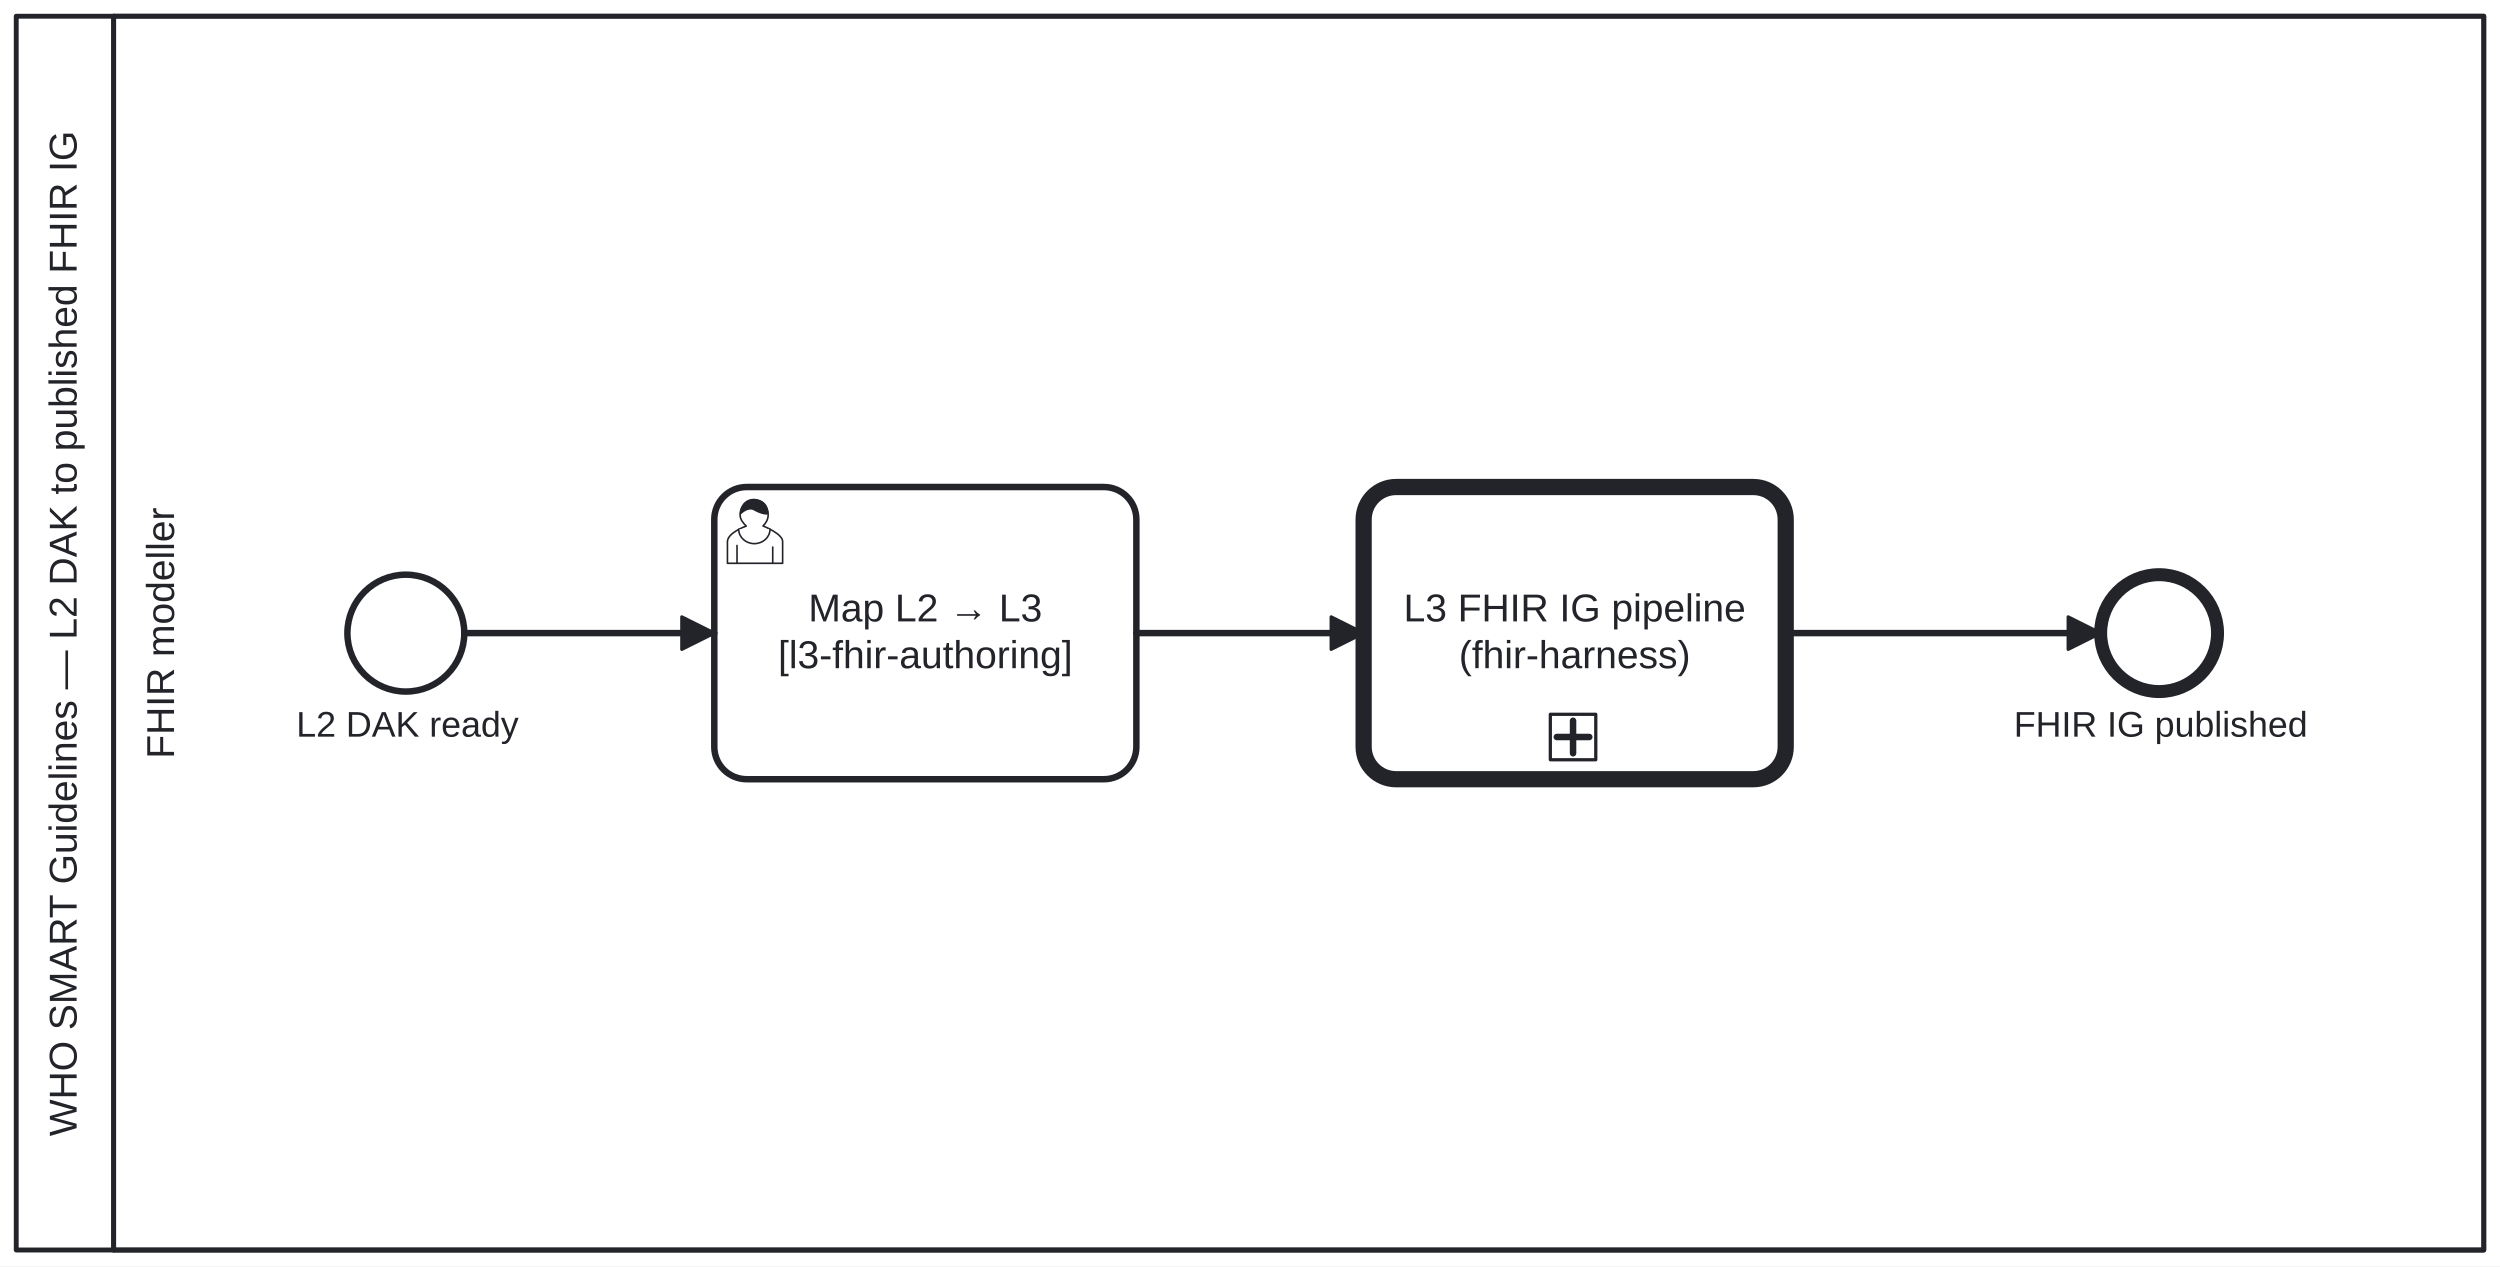
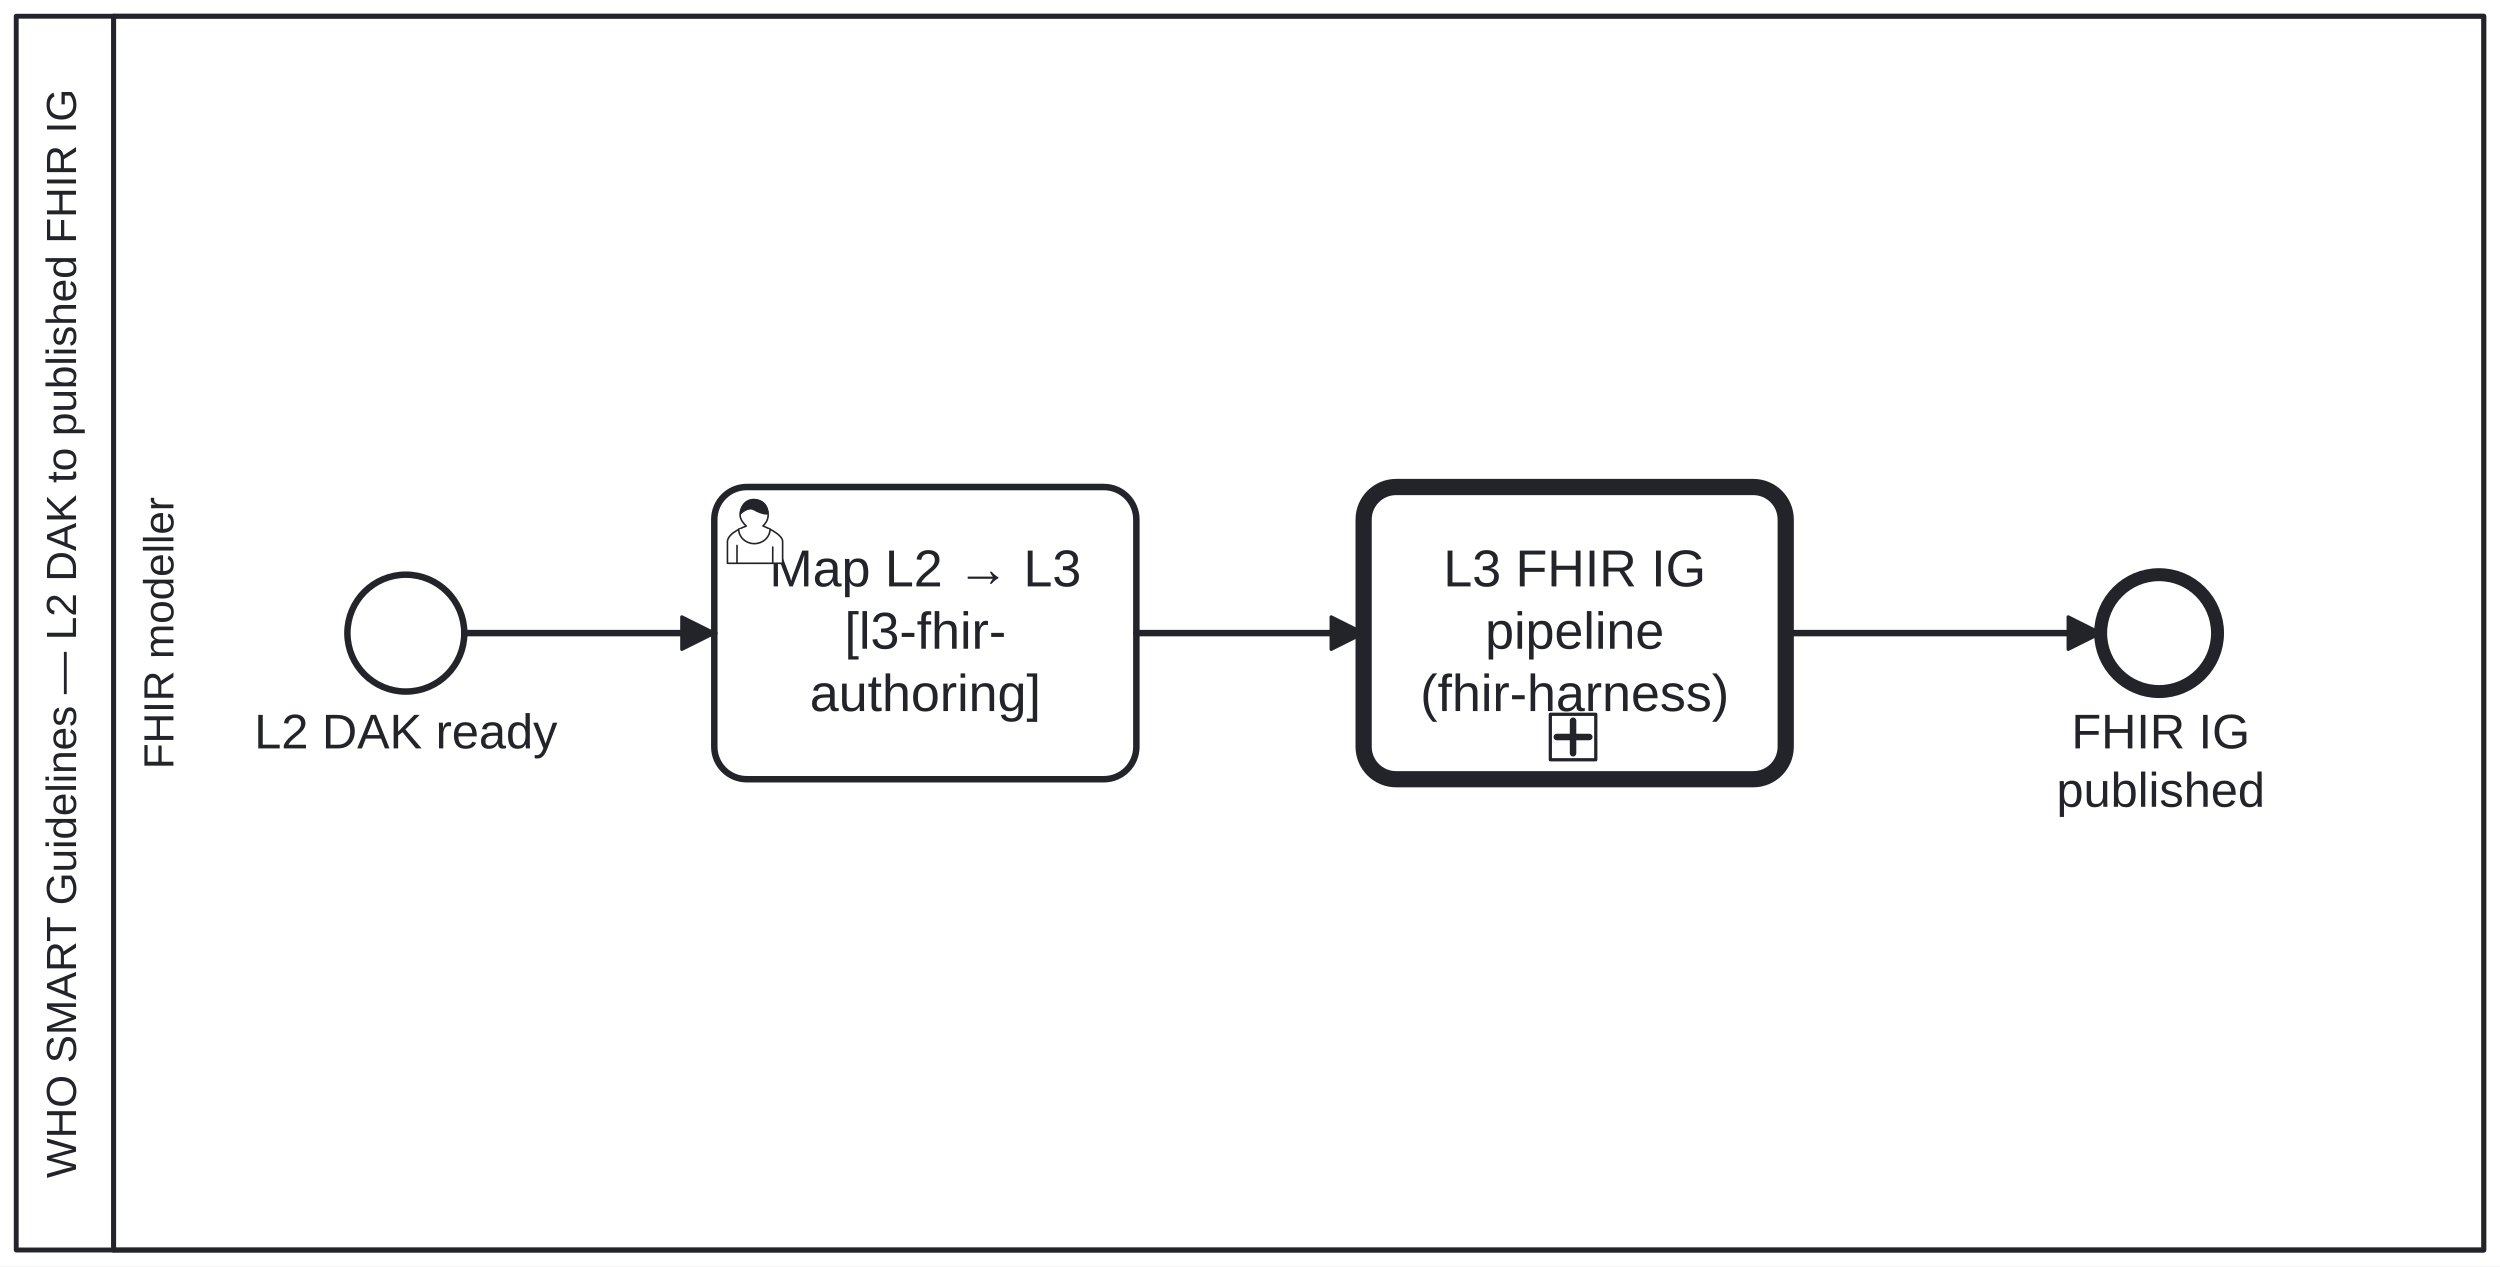
<svg xmlns="http://www.w3.org/2000/svg" width="100%" style="max-width:100%;height:auto" viewBox="155 75 770 390" version="1.1">
  <rect x="155" y="75" width="770" height="390" fill="#ffffff" />
  <g class="djs-group">
    <g class="djs-element djs-shape" data-element-id="Participant_DakL3Ig" style="display: block;" transform="matrix(1 0 0 1 160 80)">
      <g class="djs-visual">
        <rect x="0" y="0" width="760" height="380" rx="0" ry="0" style="stroke-linecap: round; stroke-linejoin: round; stroke: rgb(34, 36, 42); stroke-width: 1.5px; fill: white; fill-opacity: 0.95;" />
        <path style="fill: none; stroke-linecap: round; stroke-linejoin: round; stroke: rgb(34, 36, 42); stroke-width: 1.5px;" d="M30,0L30,380" />
-         <text lineHeight="1.2" class="djs-label" style="font-family: Arial, sans-serif; font-size: 12px; font-weight: normal; fill: rgb(34, 36, 42);" transform="matrix(-1.83697e-16 -1 1 -1.83697e-16 0 380)">
-           <tspan x="35.058" y="18.6">WHO SMART Guidelines — L2 DAK to published FHIR IG</tspan>
+         <text lineHeight="1.05" class="djs-label" transform="matrix(-1.83697e-16 -1 1 -1.83697e-16 0 380)" style="font-family: Arial, sans-serif; font-size: 13px; font-weight: normal; fill: rgb(34, 36, 42);">
+           <tspan x="22.146" y="18.413">WHO SMART Guidelines — L2 DAK to published FHIR IG</tspan>
        </text>
      </g>
      <rect class="djs-hit djs-hit-all" x="0" y="0" width="760" height="380" style="fill: none; stroke-opacity: 0; stroke: white; stroke-width: 15px;" />
    </g>
    <g class="djs-children">
      <g class="djs-group">
        <g class="djs-element djs-shape" data-element-id="Lane_Modeller" style="display: block;" transform="matrix(1 0 0 1 190 80)">
          <g class="djs-visual">
            <rect x="0" y="0" width="730" height="380" rx="0" ry="0" style="stroke-linecap: round; stroke-linejoin: round; stroke: rgb(34, 36, 42); stroke-width: 1.5px; fill: white; fill-opacity: 0.25;" />
-             <text lineHeight="1.2" class="djs-label" style="font-family: Arial, sans-serif; font-size: 12px; font-weight: normal; fill: rgb(34, 36, 42);" transform="matrix(-1.83697e-16 -1 1 -1.83697e-16 0 380)">
-               <tspan x="151.325" y="18.6">FHIR modeller</tspan>
+             <text lineHeight="1.05" class="djs-label" transform="matrix(-1.83697e-16 -1 1 -1.83697e-16 0 380)" style="font-family: Arial, sans-serif; font-size: 13px; font-weight: normal; fill: rgb(34, 36, 42);">
+               <tspan x="148.102" y="18.413">FHIR modeller</tspan>
            </text>
          </g>
          <rect class="djs-hit djs-hit-all" x="0" y="0" width="730" height="380" style="fill: none; stroke-opacity: 0; stroke: white; stroke-width: 15px;" />
        </g>
      </g>
      <g class="djs-group">
        <g class="djs-element djs-shape" data-element-id="StartEvent_L2Ready" style="display: block;" transform="matrix(1 0 0 1 262 252)">
          <g class="djs-visual">
            <circle cx="18" cy="18" r="18" style="stroke-linecap: round; stroke-linejoin: round; stroke: rgb(34, 36, 42); stroke-width: 2px; fill: white; fill-opacity: 0.95;" />
          </g>
          <rect class="djs-hit djs-hit-all" x="0" y="0" width="36" height="36" style="fill: none; stroke-opacity: 0; stroke: white; stroke-width: 15px;" />
        </g>
      </g>
      <g class="djs-group">
-         <g class="djs-element djs-shape" data-element-id="StartEvent_L2Ready_label" style="display: block;" transform="matrix(1 0 0 1 246 292)">
+         <g class="djs-element djs-shape" data-element-id="StartEvent_L2Ready_label" style="display: block;" transform="matrix(1 0 0 1 233 292)">
          <g class="djs-visual">
-             <text lineHeight="1.2" class="djs-label" style="font-family: Arial, sans-serif; font-size: 11px; font-weight: normal; fill: rgb(34, 36, 42);">
-               <tspan x="0.259" y="9.9">L2 DAK ready</tspan>
+             <text lineHeight="1.2" class="djs-label" style="font-family: Arial, sans-serif; font-size: 15px; font-weight: normal; fill: rgb(34, 36, 42);">
+               <tspan x="0.308" y="13.5">L2 DAK ready</tspan>
            </text>
          </g>
-           <rect class="djs-hit djs-hit-all" x="0" y="0" width="69" height="14" style="fill: none; stroke-opacity: 0; stroke: white; stroke-width: 15px;" />
+           <rect class="djs-hit djs-hit-all" x="0" y="0" width="94" height="18" style="fill: none; stroke-opacity: 0; stroke: white; stroke-width: 15px;" />
        </g>
      </g>
      <g class="djs-group">
        <g class="djs-element djs-shape" data-element-id="Task_MapL2" style="display: block;" transform="matrix(1 0 0 1 375 225)">
          <g class="djs-visual">
            <rect x="0" y="0" width="130" height="90" rx="10" ry="10" style="stroke-linecap: round; stroke-linejoin: round; stroke: rgb(34, 36, 42); stroke-width: 2px; fill: white; fill-opacity: 0.95;" />
-             <text lineHeight="1.2" class="djs-label" style="font-family: Arial, sans-serif; font-size: 12px; font-weight: normal; fill: rgb(34, 36, 42);">
-               <tspan x="28.979" y="41.4">Map L2 → L3</tspan>
-               <tspan x="19.646" y="55.8">[l3-fhir-authoring]</tspan>
+             <text lineHeight="1.2" class="djs-label" style="font-family: Arial, sans-serif; font-size: 16px; font-weight: normal; fill: rgb(34, 36, 42);">
+               <tspan x="16.973" y="30.6">Map L2 → L3</tspan>
+               <tspan x="40.109" y="49.8">[l3-fhir-</tspan>
+               <tspan x="29.418" y="69">authoring]</tspan>
            </text>
            <path d="m 15,12 c 0.909,-0.845 1.594,-2.049 1.594,-3.385 0,-2.554 -1.805,-4.622 -4.357,-4.622 -2.552,0 -4.288,2.068 -4.288,4.622 0,1.348 0.974,2.562 1.896,3.405 -0.529,0.187 -5.669,2.097 -5.794,4.756 v 6.718 h 17 v -6.718 c 0,-2.298 -5.528,-4.595 -6.051,-4.776 zm -8,6 l 0,5.5 m 11,0 l 0,-5" style="fill: white; stroke-linecap: round; stroke-linejoin: round; stroke: rgb(34, 36, 42); stroke-width: 0.5px;" />
            <path d="m 15,12 m 2.162,1.009 c 0,2.447 -2.158,4.431 -4.821,4.431 -2.665,0 -4.822,-1.981 -4.822,-4.431 " style="fill: white; stroke-linecap: round; stroke-linejoin: round; stroke: rgb(34, 36, 42); stroke-width: 0.5px;" />
            <path d="m 15,12 m -6.9,-3.80 c 0,0 2.251,-2.358 4.274,-1.177 2.024,1.181 4.221,1.537 4.124,0.965 -0.098,-0.57 -0.117,-3.791 -4.191,-4.136 -3.575,0.001 -4.208,3.367 -4.207,4.348 z" style="fill: rgb(34, 36, 42); stroke-linecap: round; stroke-linejoin: round; stroke: rgb(34, 36, 42); stroke-width: 0.5px;" />
          </g>
          <rect class="djs-hit djs-hit-all" x="0" y="0" width="130" height="90" style="fill: none; stroke-opacity: 0; stroke: white; stroke-width: 15px;" />
        </g>
      </g>
      <g class="djs-group">
        <g class="djs-element djs-shape" data-element-id="CallActivity_L3Fhir" style="display: block;" transform="matrix(1 0 0 1 575 225)">
          <g class="djs-visual">
            <rect x="0" y="0" width="130" height="90" rx="10" ry="10" style="stroke-linecap: round; stroke-linejoin: round; stroke: rgb(34, 36, 42); stroke-width: 5px; fill: white; fill-opacity: 0.95;" />
-             <text lineHeight="1.2" class="djs-label" style="font-family: Arial, sans-serif; font-size: 12px; font-weight: normal; fill: rgb(34, 36, 42);">
-               <tspan x="12.31" y="41.4">L3 FHIR IG pipeline</tspan>
-               <tspan x="29.325" y="55.8">(fhir-harness)</tspan>
+             <text lineHeight="1.2" class="djs-label" style="font-family: Arial, sans-serif; font-size: 16px; font-weight: normal; fill: rgb(34, 36, 42);">
+               <tspan x="24.547" y="30.6">L3 FHIR IG </tspan>
+               <tspan x="37.422" y="49.8">pipeline</tspan>
+               <tspan x="17.434" y="69">(fhir-harness)</tspan>
            </text>
            <rect x="0" y="0" width="14" height="14" rx="0" ry="0" style="stroke-linecap: round; stroke-linejoin: round; stroke: rgb(34, 36, 42); stroke-width: 1px; fill: white;" transform="matrix(1 0 0 1 57.5 70)" />
            <path data-marker="sub-process" d="m57.5,70 m 7,2 l 0,10 m -5,-5 l 10,0" style="fill: white; stroke-linecap: round; stroke-linejoin: round; stroke: rgb(34, 36, 42); stroke-width: 2px;" />
          </g>
          <rect class="djs-hit djs-hit-all" x="0" y="0" width="130" height="90" style="fill: none; stroke-opacity: 0; stroke: white; stroke-width: 15px;" />
        </g>
      </g>
      <g class="djs-group">
        <g class="djs-element djs-shape" data-element-id="EndEvent_IgPublished" style="display: block;" transform="matrix(1 0 0 1 802 252)">
          <g class="djs-visual">
            <circle cx="18" cy="18" r="18" style="stroke-linecap: round; stroke-linejoin: round; stroke: rgb(34, 36, 42); stroke-width: 4px; fill: white; fill-opacity: 0.95;" />
          </g>
          <rect class="djs-hit djs-hit-all" x="0" y="0" width="36" height="36" style="fill: none; stroke-opacity: 0; stroke: white; stroke-width: 15px;" />
        </g>
      </g>
      <g class="djs-group">
-         <g class="djs-element djs-shape" data-element-id="EndEvent_IgPublished_label" style="display: block;" transform="matrix(1 0 0 1 775 292)">
+         <g class="djs-element djs-shape" data-element-id="EndEvent_IgPublished_label" style="display: block;" transform="matrix(1 0 0 1 788 292)">
          <g class="djs-visual">
-             <text lineHeight="1.2" class="djs-label" style="font-family: Arial, sans-serif; font-size: 11px; font-weight: normal; fill: rgb(34, 36, 42);">
-               <tspan x="0.259" y="9.9">FHIR IG published</tspan>
+             <text lineHeight="1.2" class="djs-label" style="font-family: Arial, sans-serif; font-size: 15px; font-weight: normal; fill: rgb(34, 36, 42);">
+               <tspan x="5.001" y="13.5">FHIR IG </tspan>
+               <tspan x="0.391" y="31.5">published</tspan>
            </text>
          </g>
-           <rect class="djs-hit djs-hit-all" x="0" y="0" width="91" height="14" style="fill: none; stroke-opacity: 0; stroke: white; stroke-width: 15px;" />
+           <rect class="djs-hit djs-hit-all" x="0" y="0" width="65" height="36" style="fill: none; stroke-opacity: 0; stroke: white; stroke-width: 15px;" />
        </g>
      </g>
      <g class="djs-group">
        <g class="djs-element djs-connection" data-element-id="D01" style="display: block;">
          <g class="djs-visual">
            <defs>
              <marker id="bpmn-marker-1" viewBox="0 0 20 20" refX="11" refY="10" markerWidth="10" markerHeight="10" orient="auto">
                <path d="M 1 5 L 11 10 L 1 15 Z" style="stroke-linecap: round; stroke-linejoin: round; stroke: rgb(34, 36, 42); stroke-width: 1px; fill: rgb(34, 36, 42);" />
              </marker>
            </defs>
            <path data-corner-radius="5" style="fill: none; stroke-linecap: round; stroke-linejoin: round; stroke: rgb(34, 36, 42); stroke-width: 2px; marker-end: url('#bpmn-marker-1');" d="M298,270L375,270" />
          </g>
          <path d="M298,270L375,270" class="djs-hit djs-hit-stroke" style="fill: none; stroke-opacity: 0; stroke: white; stroke-width: 15px;" />
        </g>
      </g>
      <g class="djs-group">
        <g class="djs-element djs-connection" data-element-id="D02" style="display: block;">
          <g class="djs-visual">
            <defs>
              <marker id="bpmn-marker-2" viewBox="0 0 20 20" refX="11" refY="10" markerWidth="10" markerHeight="10" orient="auto">
                <path d="M 1 5 L 11 10 L 1 15 Z" style="stroke-linecap: round; stroke-linejoin: round; stroke: rgb(34, 36, 42); stroke-width: 1px; fill: rgb(34, 36, 42);" />
              </marker>
            </defs>
            <path data-corner-radius="5" style="fill: none; stroke-linecap: round; stroke-linejoin: round; stroke: rgb(34, 36, 42); stroke-width: 2px; marker-end: url('#bpmn-marker-2');" d="M505,270L575,270" />
          </g>
          <path d="M505,270L575,270" class="djs-hit djs-hit-stroke" style="fill: none; stroke-opacity: 0; stroke: white; stroke-width: 15px;" />
        </g>
      </g>
      <g class="djs-group">
        <g class="djs-element djs-connection" data-element-id="D03" style="display: block;">
          <g class="djs-visual">
            <defs>
              <marker id="bpmn-marker-3" viewBox="0 0 20 20" refX="11" refY="10" markerWidth="10" markerHeight="10" orient="auto">
                <path d="M 1 5 L 11 10 L 1 15 Z" style="stroke-linecap: round; stroke-linejoin: round; stroke: rgb(34, 36, 42); stroke-width: 1px; fill: rgb(34, 36, 42);" />
              </marker>
            </defs>
            <path data-corner-radius="5" style="fill: none; stroke-linecap: round; stroke-linejoin: round; stroke: rgb(34, 36, 42); stroke-width: 2px; marker-end: url('#bpmn-marker-3');" d="M705,270L802,270" />
          </g>
          <path d="M705,270L802,270" class="djs-hit djs-hit-stroke" style="fill: none; stroke-opacity: 0; stroke: white; stroke-width: 15px;" />
        </g>
      </g>
    </g>
  </g>
</svg>
